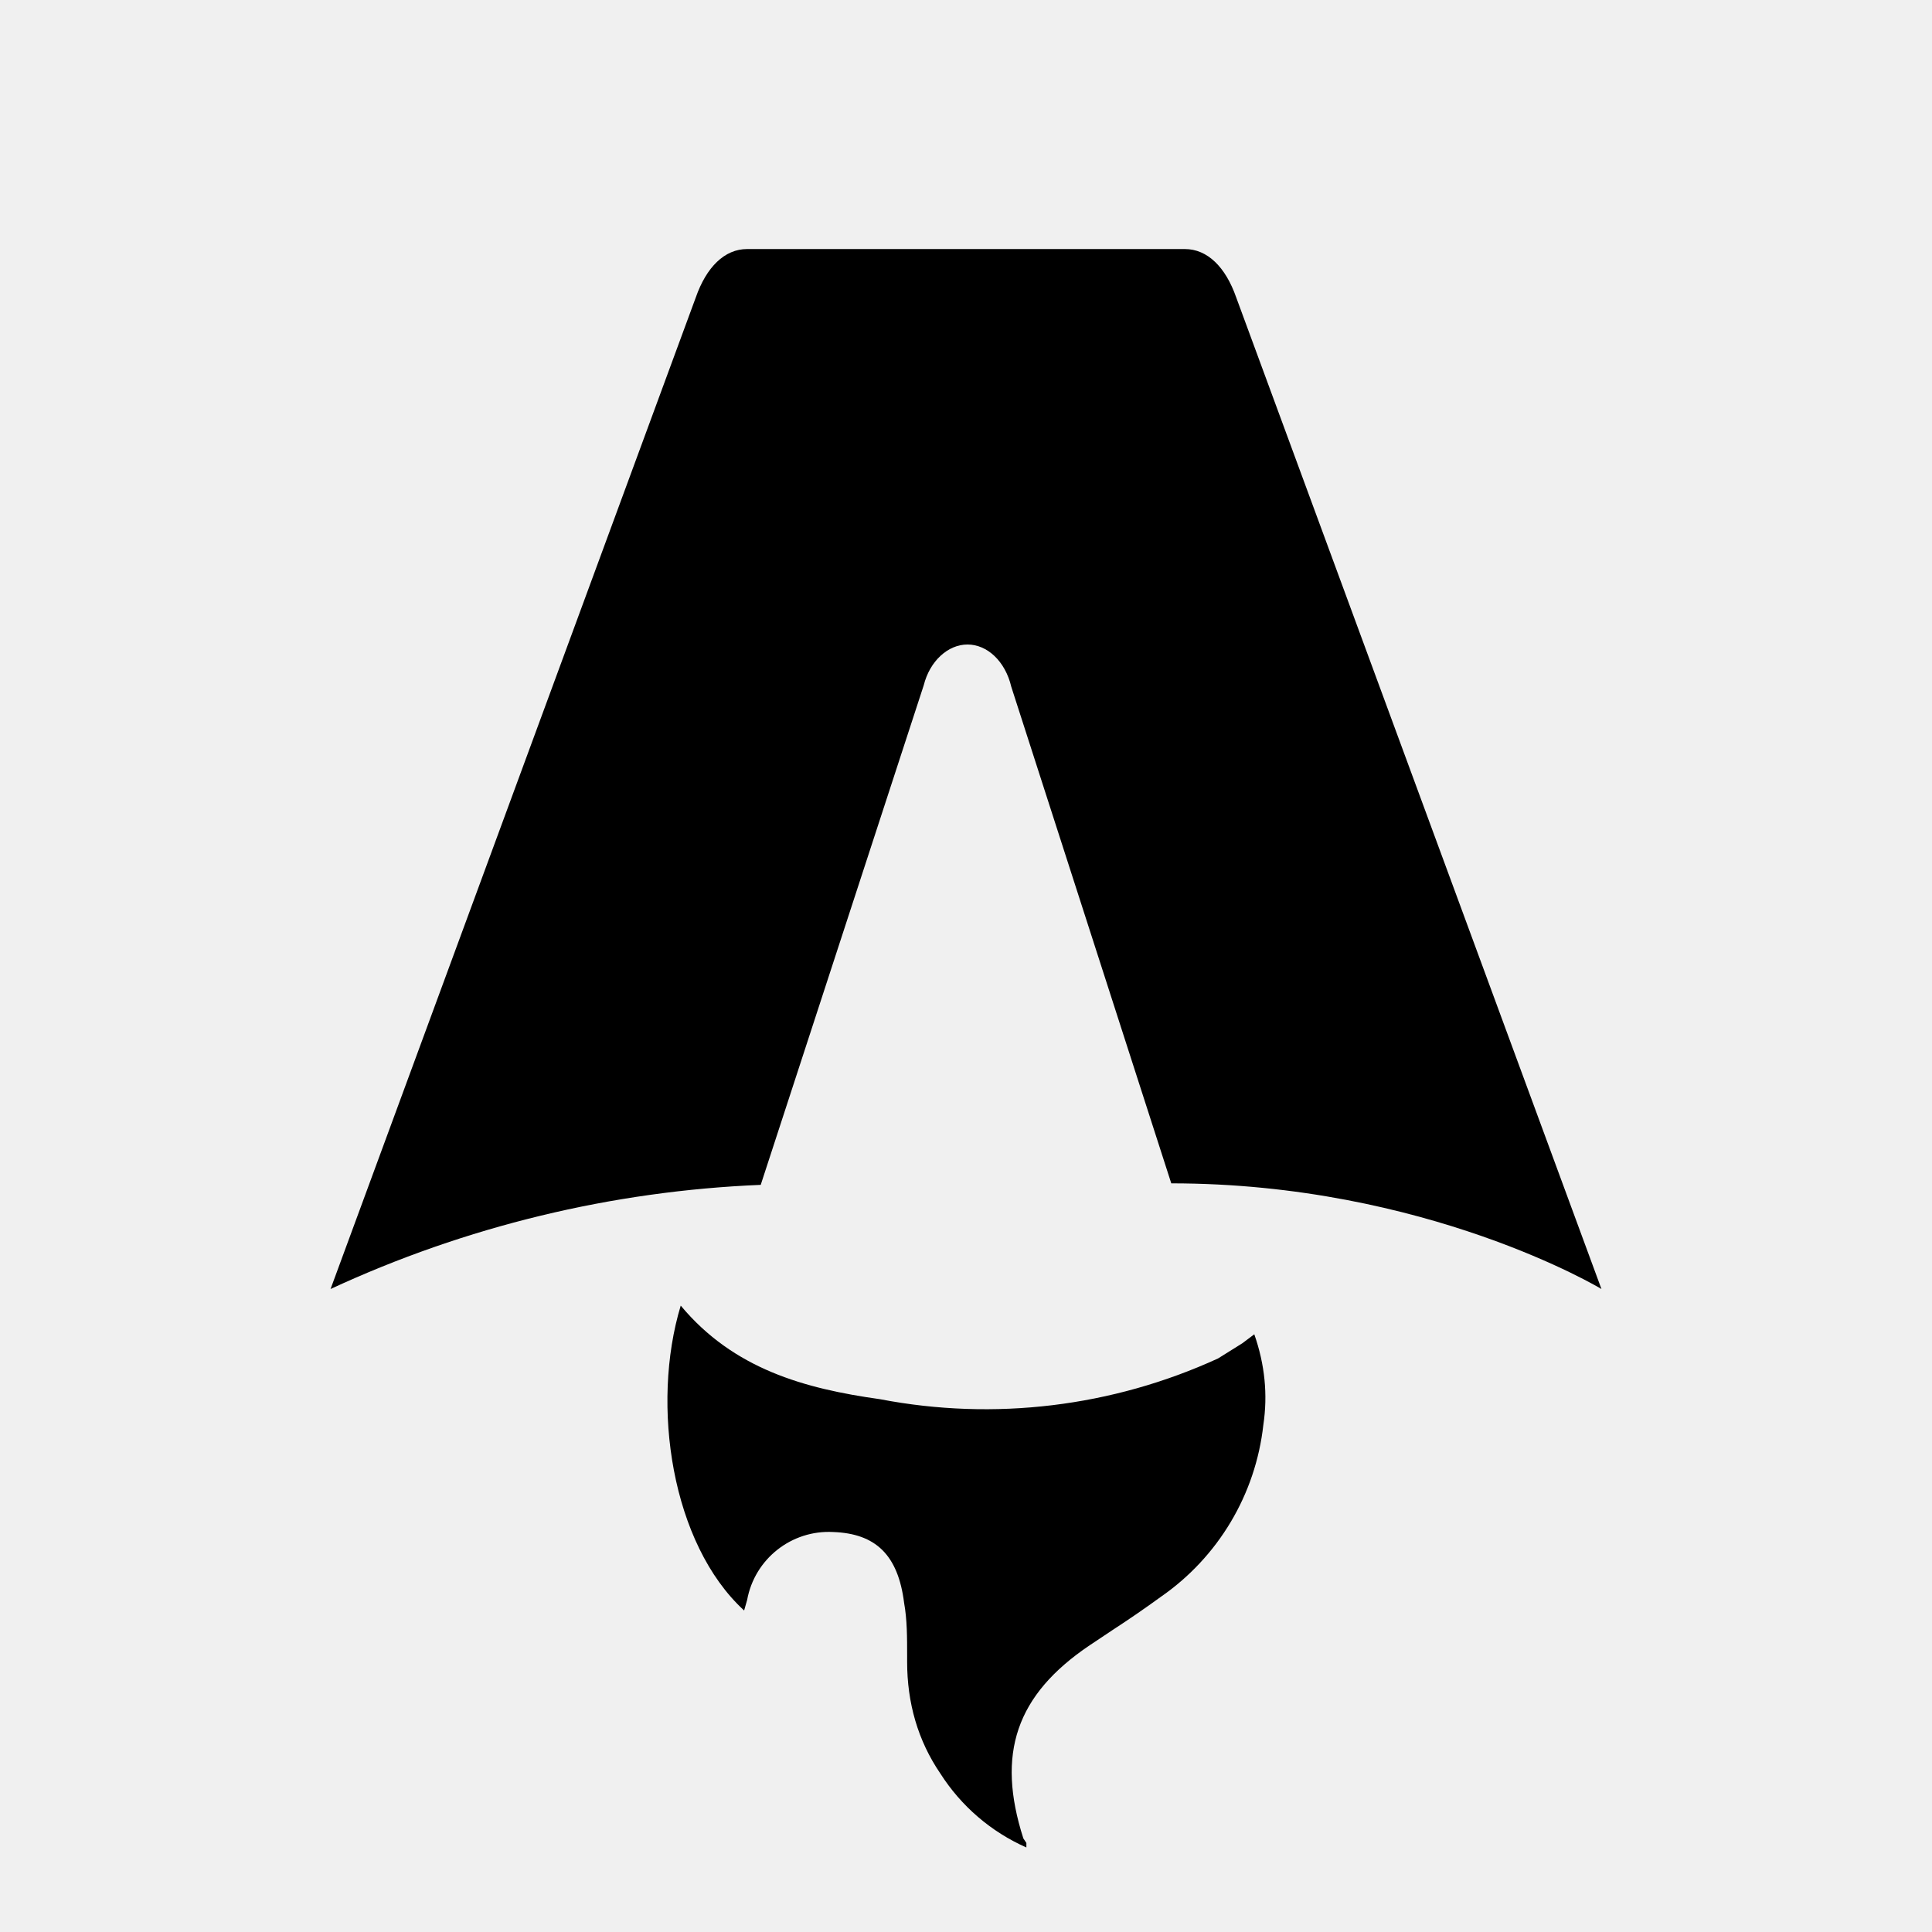
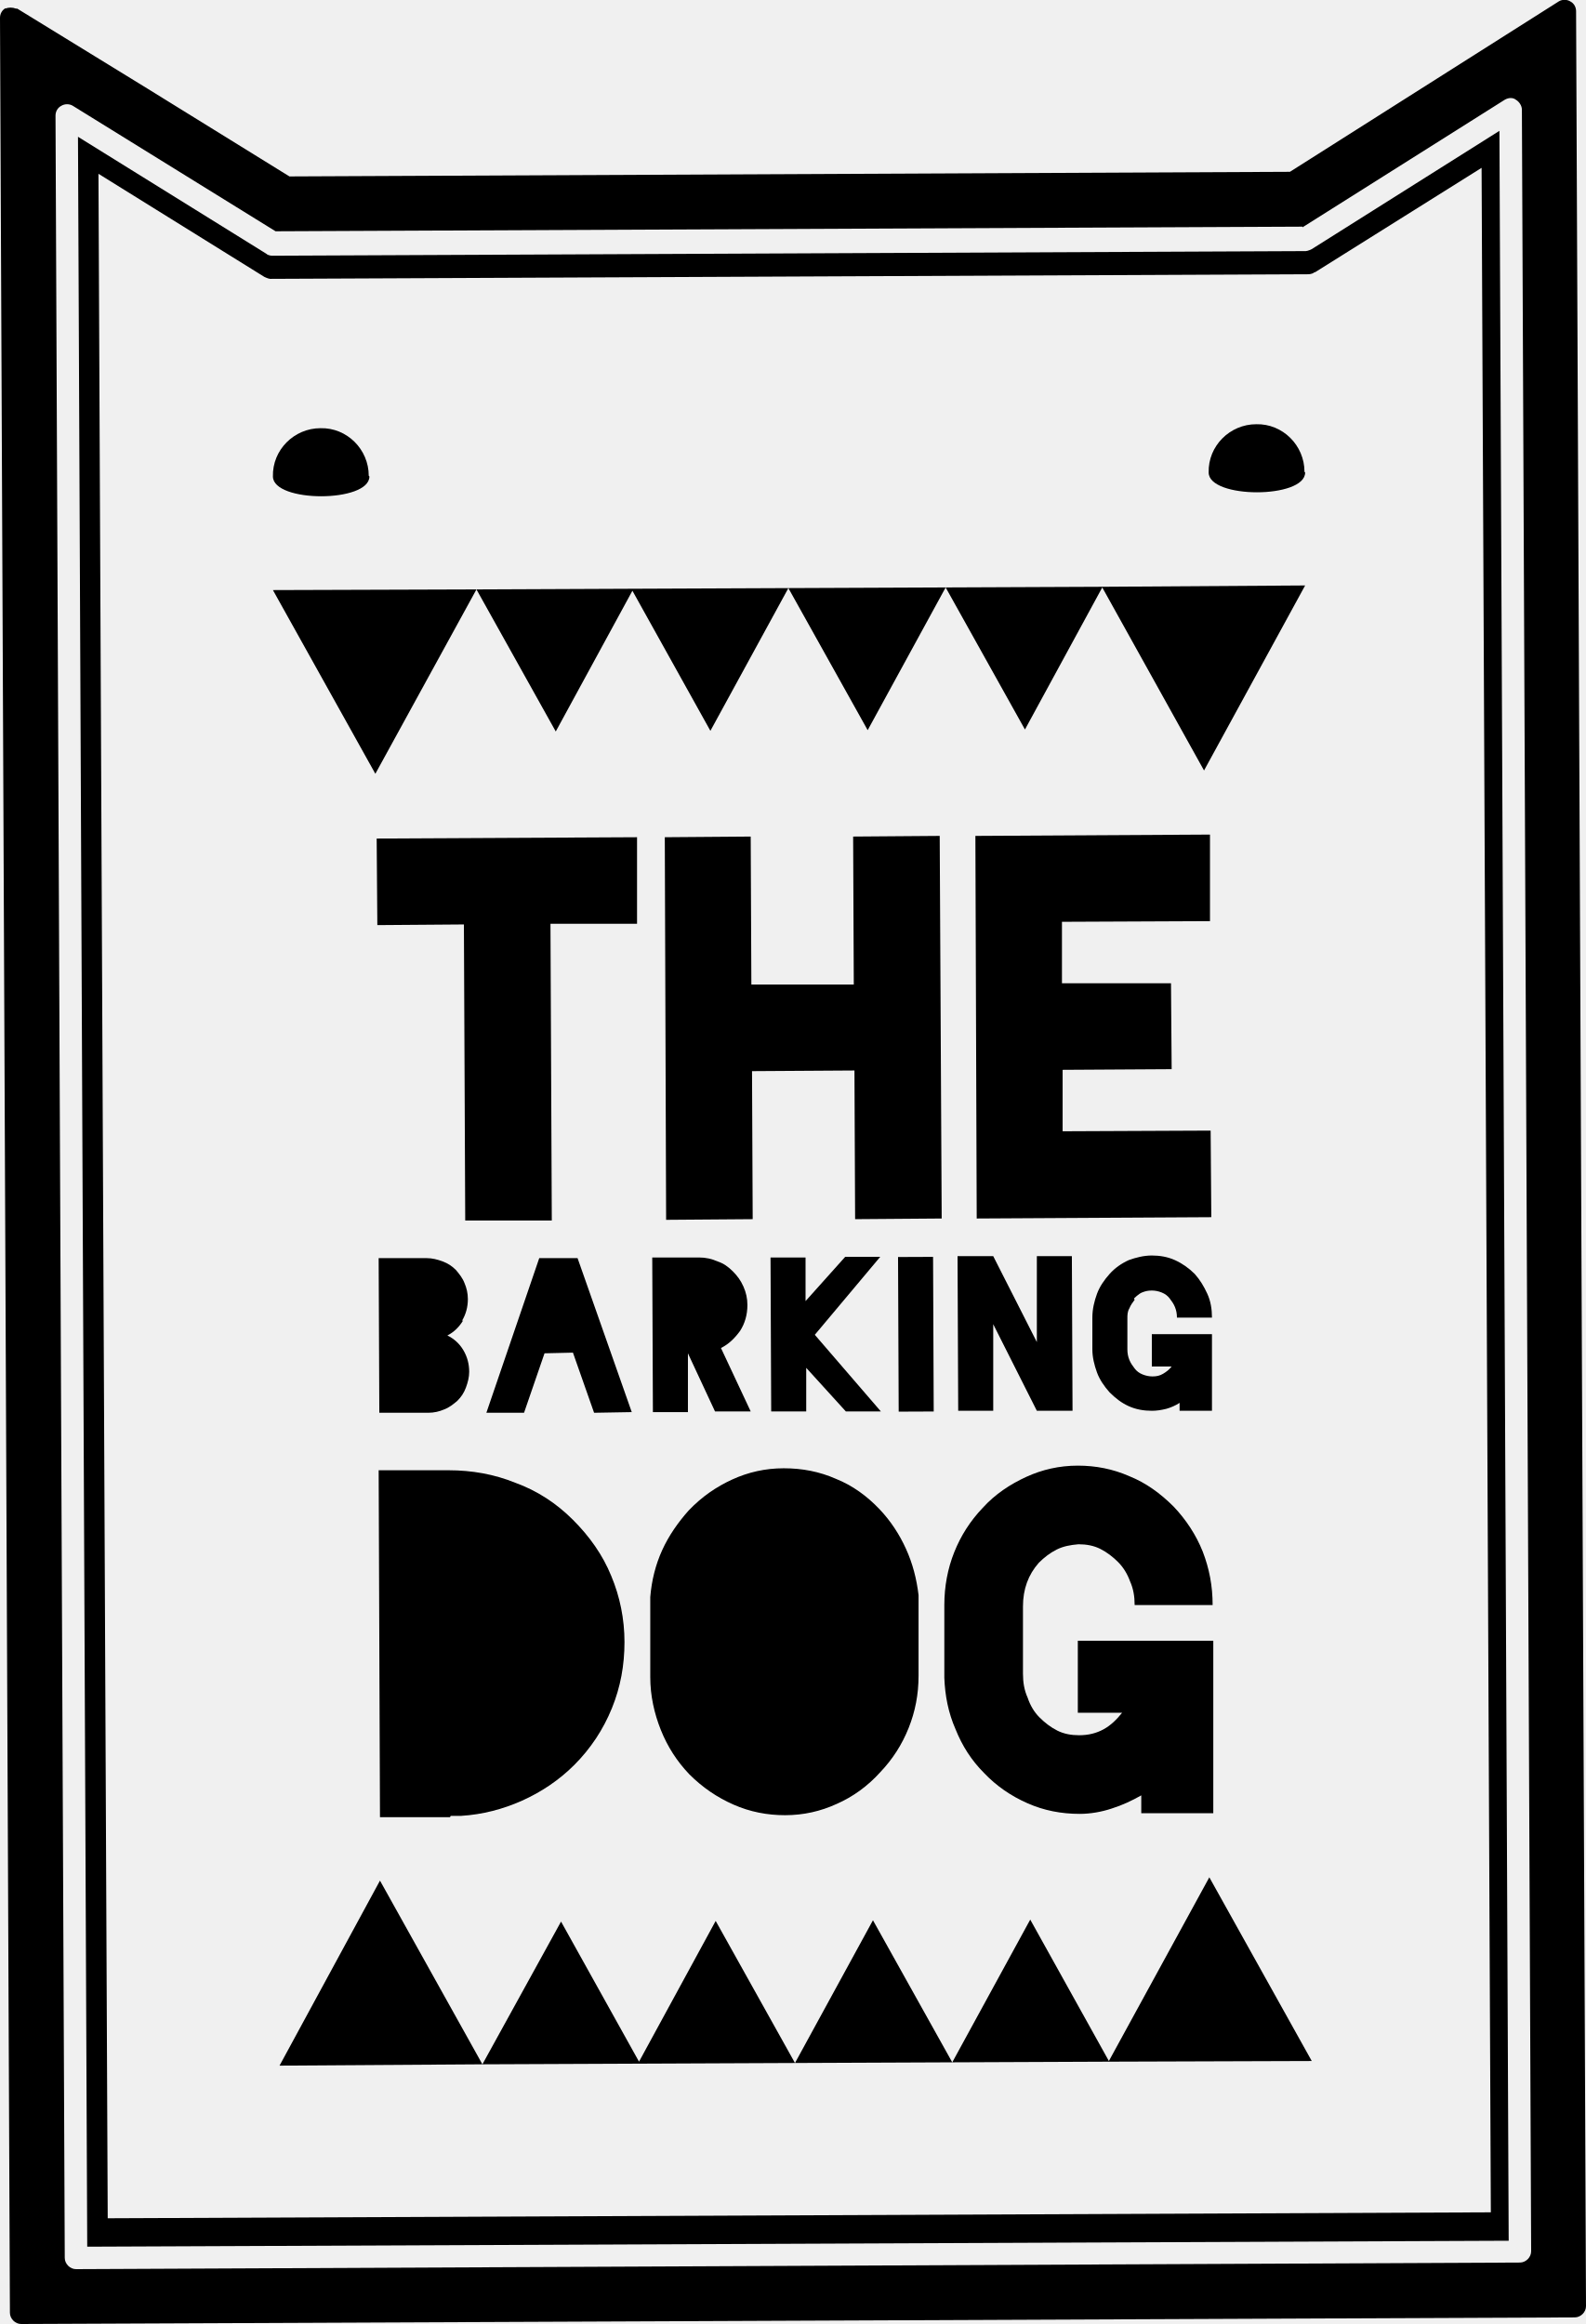
- <svg xmlns="http://www.w3.org/2000/svg" fill="none" viewBox="0 0 128 128">
-   <path d="M50.4 78.5a75.1 75.1 0 0 0-28.5 6.9l24.2-65.7c.7-2 1.9-3.2 3.4-3.2h29c1.5 0 2.7 1.2 3.4 3.2l24.2 65.7s-11.6-7-28.5-7L67 45.5c-.4-1.7-1.6-2.8-2.9-2.8-1.3 0-2.5 1.1-2.9 2.7L50.4 78.5Zm-1.1 28.2Zm-4.2-20.2c-2 6.6-.6 15.8 4.2 20.2a17.5 17.5 0 0 1 .2-.7 5.5 5.5 0 0 1 5.7-4.5c2.8.1 4.3 1.5 4.7 4.7.2 1.1.2 2.3.2 3.5v.4c0 2.7.7 5.2 2.2 7.4a13 13 0 0 0 5.7 4.9v-.3l-.2-.3c-1.8-5.6-.5-9.5 4.4-12.8l1.5-1a73 73 0 0 0 3.2-2.2 16 16 0 0 0 6.8-11.4c.3-2 .1-4-.6-6l-.8.6-1.6 1a37 37 0 0 1-22.4 2.7c-5-.7-9.7-2-13.2-6.2Z" />
-   <style>
-         path { fill: #000; }
-         @media (prefers-color-scheme: dark) {
-             path { fill: #FFF; }
-         }
+ <svg xmlns="http://www.w3.org/2000/svg" id="Layer_2" data-name="Layer 2" viewBox="0 0 24 35.17">
+   <defs>
+     <style>
+       .cls-1 {
+         stroke-width: 0px;
+       }
    </style>
+   </defs>
+   <g id="logoer">
+     <g id="logonav">
+       <path class="cls-1" d="m.09.12C.03.15,0,.21,0,.27l.15,34.73c0,.09.08.17.17.17l23.51-.1c.09,0,.17-.08.17-.17L23.85.17c0-.06-.03-.12-.09-.15-.05-.03-.12-.03-.17,0l-4.07,2.58-15.14.07-2.15-1.33L.26.13s-.01,0-.02,0c-.05-.02-.11-.02-.16,0Zm19.62,3.32l3.06-1.93c.05-.03.12-.04.17,0,.05.03.09.09.09.15l.14,32.41c0,.09-.08.17-.17.17l-21.85.1c-.09,0-.17-.08-.17-.17L.84,1.75c0-.06.03-.12.09-.15.05-.03.12-.03.17,0l3.07,1.9,15.54-.07Z" />
+       <path class="cls-1" d="m1.18,2.06l.14,31.94,21.51-.09-.14-31.93-2.84,1.79s-.06.03-.09.03l-15.64.07s-.06,0-.09-.03l-2.85-1.77Zm18.72,2.06l2.52-1.58.14,30.94-20.93.09-.14-30.94,2.51,1.56s.06.03.09.03l15.71-.07s.06,0,.09-.03Z" />
+       <path class="cls-1" d="m6.99,19.99c.06-.1.09-.21.09-.33,0-.09-.02-.17-.05-.24-.03-.08-.08-.14-.13-.2-.06-.06-.12-.1-.2-.13-.08-.03-.16-.05-.24-.05h-.73s.01,2.34.01,2.34h.72s.02,0,.02,0c.09,0,.17-.02.24-.05.08-.03.14-.08.2-.13.06-.06.1-.12.13-.2.03-.08.05-.16.05-.24,0-.12-.03-.23-.09-.33-.06-.1-.14-.17-.24-.22.1-.05.18-.13.24-.23Z" />
+       <polygon class="cls-1" points="8.74 19.04 8.16 19.04 7.36 21.38 7.93 21.38 8.24 20.48 8.67 20.47 8.99 21.38 9.56 21.37 8.74 19.04" />
+       <path class="cls-1" d="m9.88,21.37h.53s0-.89,0-.89h0l.41.88h.54s-.45-.96-.45-.96c.12-.06.21-.15.29-.26.07-.11.11-.24.11-.39,0-.1-.02-.19-.06-.28-.04-.09-.09-.16-.16-.23-.07-.07-.14-.12-.23-.15-.09-.04-.18-.06-.28-.06h-.71s.01,2.34.01,2.34Z" />
+       <polygon class="cls-1" points="13.33 21.36 12.33 20.2 13.32 19.02 12.79 19.02 12.19 19.69 12.19 19.03 11.66 19.03 11.67 21.36 12.2 21.36 12.2 20.7 12.8 21.36 13.33 21.36" />
+       <rect class="cls-1" x="13.59" y="19.02" width=".53" height="2.34" transform="translate(-.08 .06) rotate(-.24)" />
+       <polygon class="cls-1" points="14.5 21.35 15.03 21.35 15.03 20.04 15.69 21.35 16.23 21.35 16.22 19.01 15.69 19.01 15.69 20.31 15.03 19.01 14.49 19.01 14.5 21.35" />
+       <path class="cls-1" d="m17.16,19.65s.07-.07.12-.09c.05-.02.09-.03.15-.03.05,0,.1.01.15.03s.09.05.12.09c.03.04.06.08.08.13.02.05.03.1.03.16h.53c0-.13-.02-.25-.07-.36-.05-.11-.11-.21-.19-.3-.09-.09-.19-.16-.3-.21-.11-.05-.23-.07-.35-.07h0c-.12,0-.24.03-.35.07-.11.05-.21.12-.29.21-.08.09-.15.19-.19.3-.04.11-.07.23-.07.36v.48c0,.12.03.24.07.35s.11.21.19.3c.09.09.18.16.29.21.11.05.23.07.35.07h0c.07,0,.14-.01.22-.03.07-.02.14-.05.2-.09v.12s.49,0,.49,0v-.88s0-.02,0-.03v-.25s-.91,0-.91,0v.49s.3,0,.3,0c-.04.05-.08.08-.13.11s-.1.04-.16.04c-.05,0-.1-.01-.15-.03-.05-.02-.09-.05-.12-.09s-.06-.08-.08-.13c-.02-.05-.03-.1-.03-.16v-.46c0-.06,0-.11.03-.16.02-.05.05-.09.08-.13Z" />
+       <polygon class="cls-1" points="9.64 12.67 5.7 12.69 5.71 14 7.02 13.99 7.04 18.47 8.35 18.47 8.33 13.98 9.64 13.98 9.64 12.67" />
+       <polygon class="cls-1" points="11.36 12.66 10.06 12.67 10.08 18.46 11.39 18.45 11.38 16.21 12.93 16.2 12.94 18.45 14.25 18.44 14.22 12.65 12.91 12.66 12.92 14.9 11.37 14.9 11.36 12.66" />
+       <polygon class="cls-1" points="18.31 12.63 14.76 12.65 14.78 18.44 18.33 18.42 18.32 17.11 16.08 17.12 16.08 16.19 17.73 16.18 17.72 14.88 16.07 14.88 16.07 13.95 18.31 13.94 18.31 12.63" />
+       <path class="cls-1" d="m6.82,27.48h.16c.32-.02.63-.1.92-.23.29-.13.56-.31.79-.54.25-.25.44-.54.57-.86.13-.32.19-.65.19-1,0-.35-.07-.69-.2-1-.13-.32-.33-.6-.58-.85-.25-.25-.54-.44-.87-.56-.32-.13-.66-.19-1.01-.19h-1.06s.02,5.25.02,5.25h1.06Z" />
+       <path class="cls-1" d="m9.84,25.38c0,.28.06.55.16.8.1.25.24.47.43.67.2.2.42.35.67.46s.51.16.78.16h0c.28,0,.54-.06.78-.17.25-.11.47-.27.66-.48.19-.2.33-.42.43-.67.1-.25.15-.51.15-.79v-.42s0-.65,0-.65v-.15c-.03-.25-.09-.48-.19-.7-.1-.22-.23-.42-.4-.6-.19-.2-.41-.36-.66-.46-.25-.11-.51-.16-.79-.16h0c-.28,0-.54.06-.78.17-.24.11-.46.26-.66.47-.16.18-.3.38-.4.6-.1.22-.16.46-.18.71v1.23Z" />
+       <path class="cls-1" d="m14.29,24.3v1.09c.01.27.06.53.17.78.1.25.24.47.43.66.19.2.41.35.66.46.25.11.51.16.79.16h0c.16,0,.33-.03.48-.08.16-.05.31-.12.45-.2v.27s1.09,0,1.09,0v-1.97s0-.05,0-.07,0-.05,0-.07v-.5s-2.05,0-2.05,0v1.09s.67,0,.67,0c-.08.1-.17.19-.28.25-.11.06-.23.09-.37.09-.12,0-.23-.02-.33-.07-.1-.05-.19-.12-.27-.2s-.14-.18-.18-.3c-.05-.11-.07-.23-.07-.36v-1.02c0-.13.02-.25.06-.36.04-.11.1-.21.18-.3.08-.08.17-.15.27-.2.1-.05.21-.07.33-.08.12,0,.23.02.33.07.1.05.19.12.27.2.08.08.14.18.18.29.05.11.07.23.07.36h1.18c0-.29-.05-.55-.15-.81-.1-.25-.25-.48-.44-.68-.2-.2-.42-.36-.67-.46-.25-.11-.51-.16-.78-.16h0c-.28,0-.54.06-.78.17s-.47.26-.66.47c-.19.2-.33.42-.43.67-.1.25-.15.52-.15.8Z" />
+       <polygon class="cls-1" points="5.68 11.71 7.21 8.92 4.13 8.93 5.68 11.71" />
+       <polygon class="cls-1" points="8.41 11.07 9.57 8.94 10.75 11.06 11.93 8.9 13.13 11.05 14.31 8.89 15.51 11.04 16.68 8.89 18.22 11.66 19.75 8.86 16.67 8.88 16.67 8.88 14.31 8.89 14.31 8.89 11.93 8.9 11.93 8.9 9.55 8.91 9.55 8.91 7.21 8.92 8.41 11.07" />
+       <polygon class="cls-1" points="4.23 31.26 7.3 31.24 5.75 28.46 4.23 31.26" />
+       <polygon class="cls-1" points="16.78 31.19 15.59 29.05 14.41 31.21 13.21 29.06 12.03 31.22 10.83 29.07 9.67 31.2 8.49 29.08 7.3 31.24 9.68 31.23 9.68 31.23 12.03 31.22 12.03 31.22 14.41 31.21 14.41 31.21 16.79 31.2 16.79 31.2 19.85 31.19 18.3 28.41 16.78 31.19" />
+       <path class="cls-1" d="m5.58,7.2c0-.4-.33-.73-.73-.72-.4,0-.73.33-.72.73,0,.4,1.46.4,1.46,0Z" />
+       <path class="cls-1" d="m19.74,7.14c0-.4-.33-.73-.73-.72-.4,0-.73.33-.72.73,0,.4,1.46.4,1.46,0Z" />
+     </g>
+   </g>
</svg>
